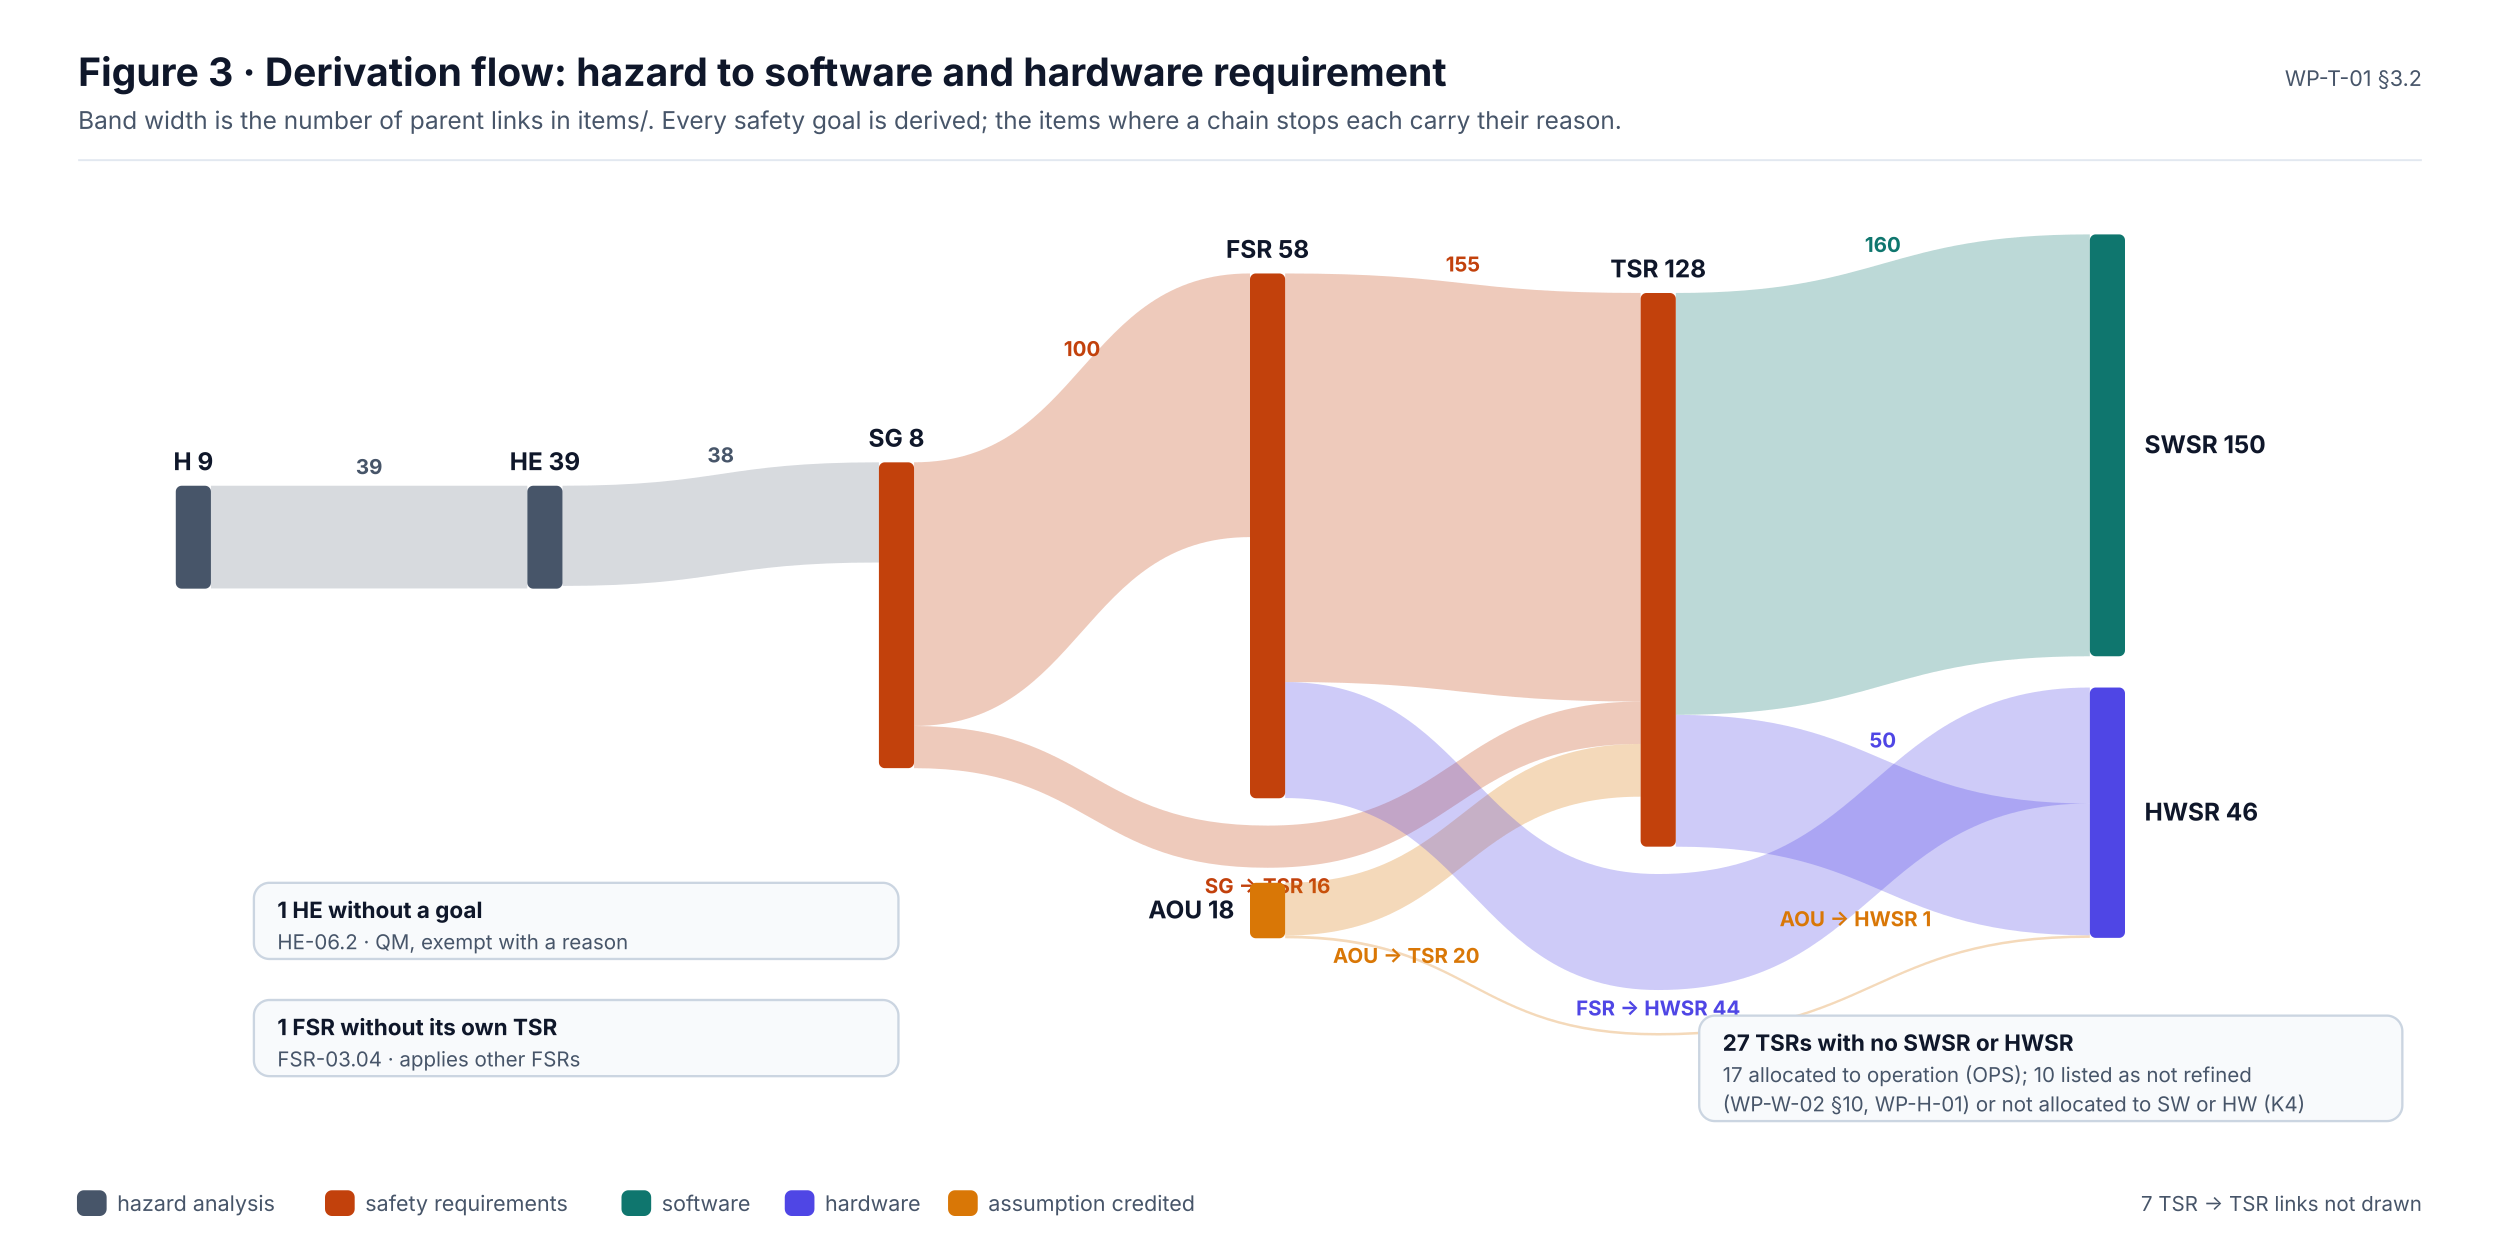
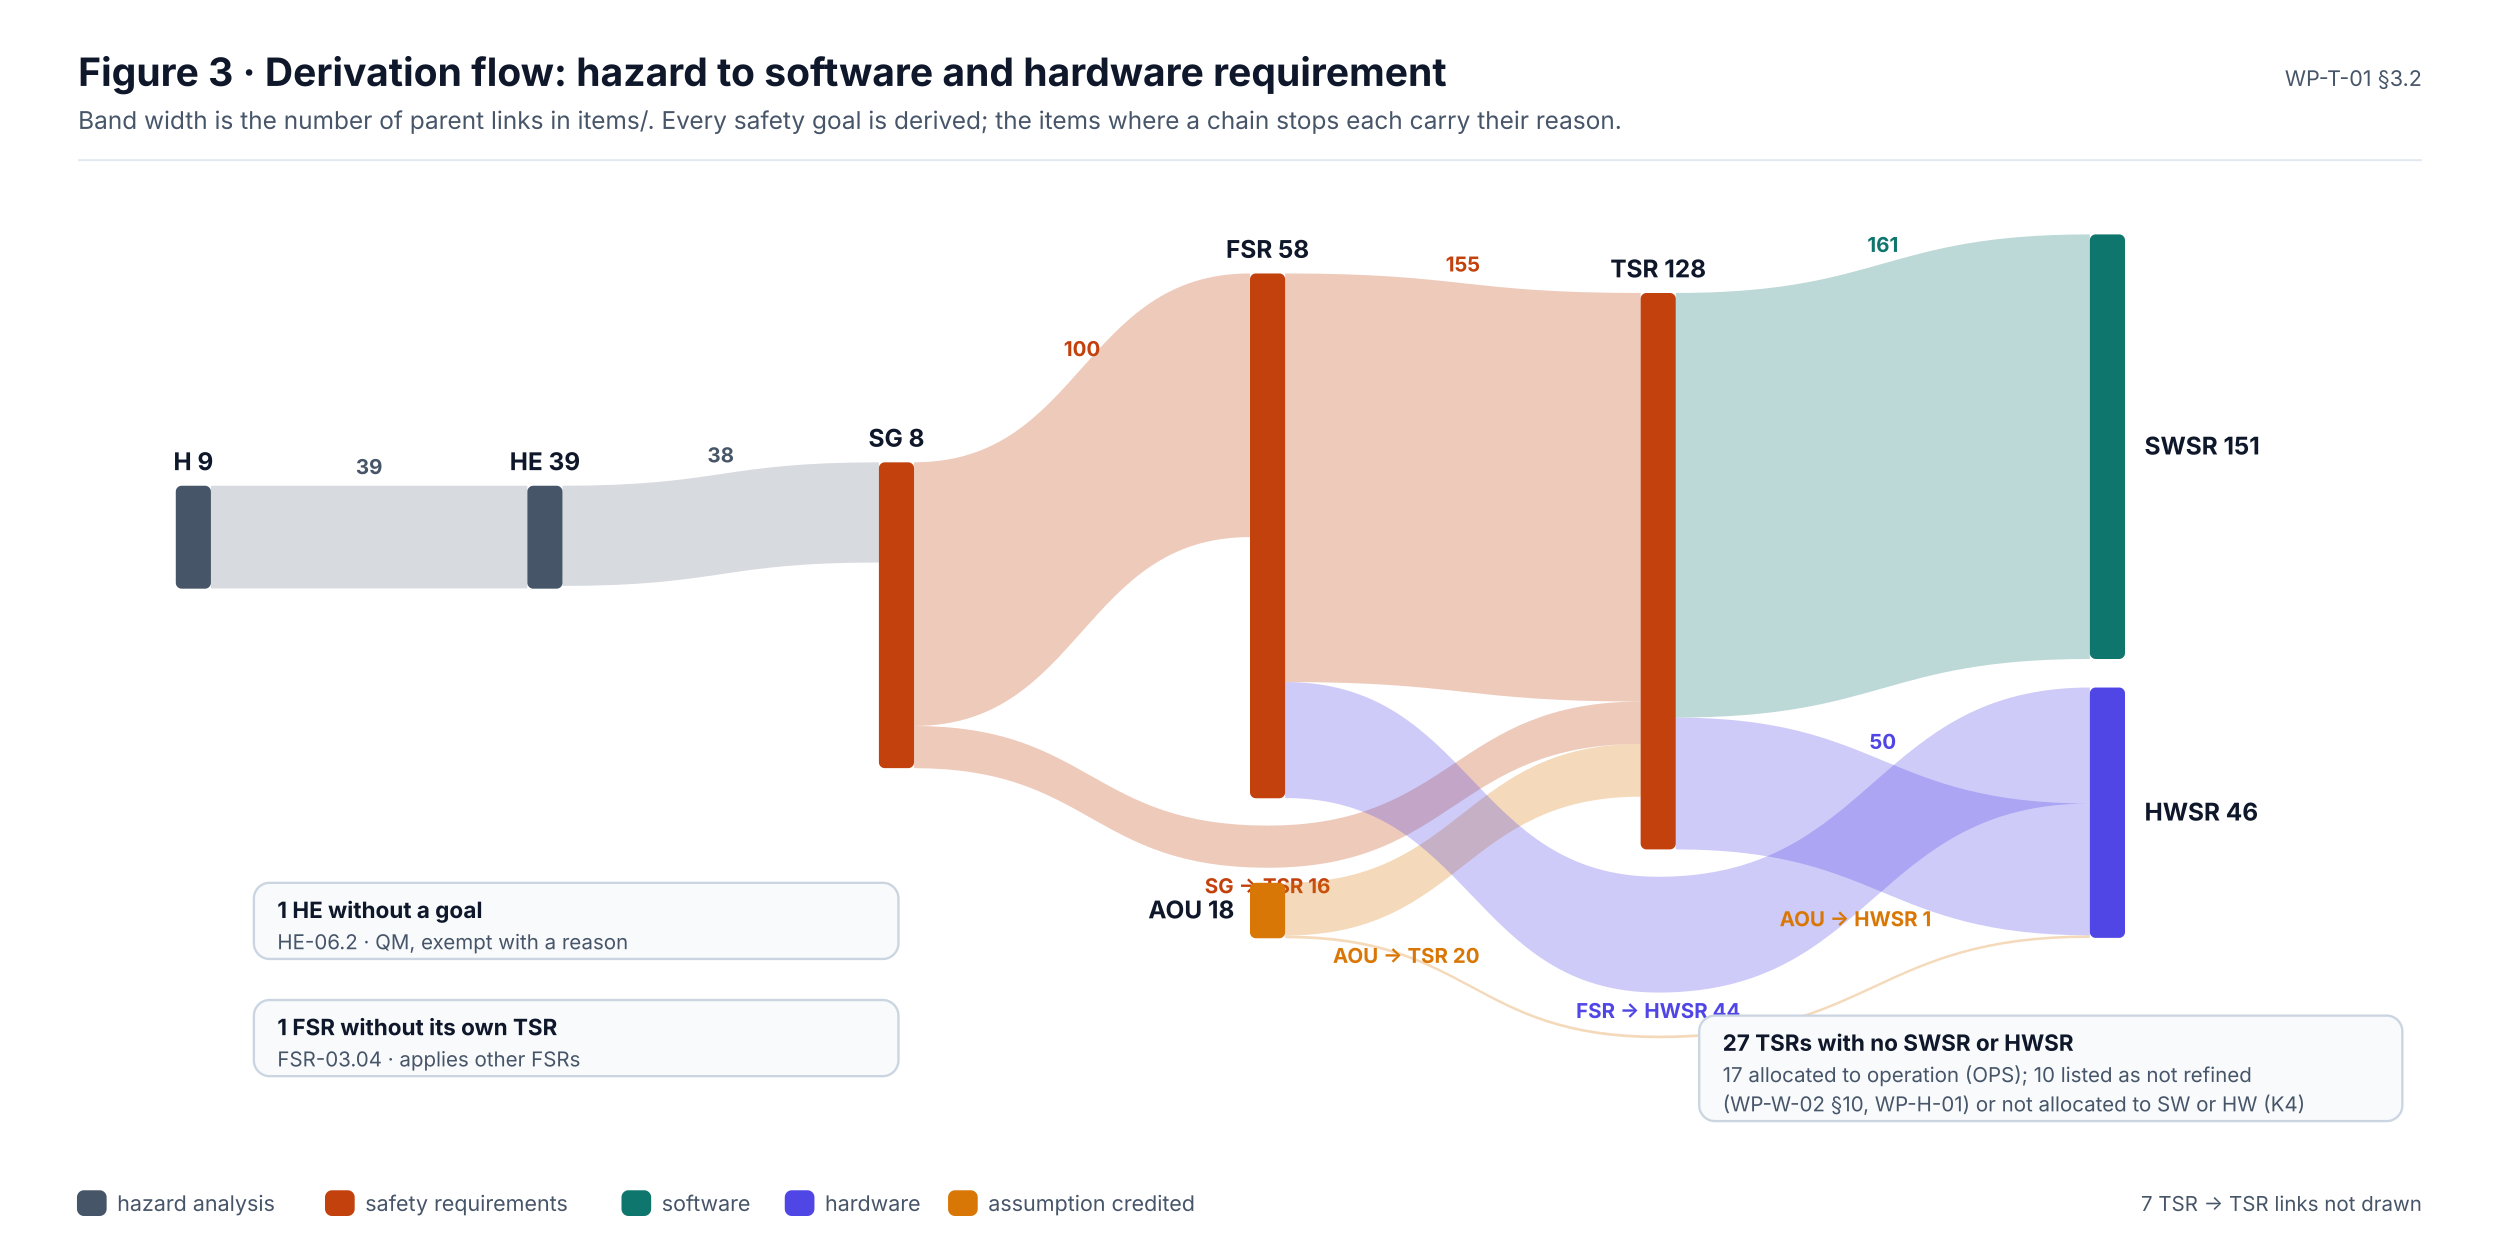
<svg xmlns="http://www.w3.org/2000/svg" width="1280" height="640" viewBox="0 0 1280 640" font-family="Inter, 'Segoe UI', Helvetica, Arial, sans-serif" role="img">
  <defs>
    <marker id="ink" viewBox="0 0 10 10" refX="9" refY="5" markerWidth="7" markerHeight="7" orient="auto-start-reverse">
      <path d="M0,0 L10,5 L0,10 z" fill="#0F172A" />
    </marker>
    <marker id="muted" viewBox="0 0 10 10" refX="9" refY="5" markerWidth="7" markerHeight="7" orient="auto-start-reverse">
      <path d="M0,0 L10,5 L0,10 z" fill="#475569" />
    </marker>
    <marker id="faint" viewBox="0 0 10 10" refX="9" refY="5" markerWidth="7" markerHeight="7" orient="auto-start-reverse">
      <path d="M0,0 L10,5 L0,10 z" fill="#94A3B8" />
    </marker>
    <marker id="safety" viewBox="0 0 10 10" refX="9" refY="5" markerWidth="7" markerHeight="7" orient="auto-start-reverse">
      <path d="M0,0 L10,5 L0,10 z" fill="#C2410C" />
    </marker>
    <marker id="sw" viewBox="0 0 10 10" refX="9" refY="5" markerWidth="7" markerHeight="7" orient="auto-start-reverse">
      <path d="M0,0 L10,5 L0,10 z" fill="#0F766E" />
    </marker>
    <marker id="hw" viewBox="0 0 10 10" refX="9" refY="5" markerWidth="7" markerHeight="7" orient="auto-start-reverse">
      <path d="M0,0 L10,5 L0,10 z" fill="#4F46E5" />
    </marker>
    <marker id="aou" viewBox="0 0 10 10" refX="9" refY="5" markerWidth="7" markerHeight="7" orient="auto-start-reverse">
      <path d="M0,0 L10,5 L0,10 z" fill="#D97706" />
    </marker>
    <marker id="red" viewBox="0 0 10 10" refX="9" refY="5" markerWidth="7" markerHeight="7" orient="auto-start-reverse">
      <path d="M0,0 L10,5 L0,10 z" fill="#D2553F" />
    </marker>
  </defs>
  <rect x="0" y="0" width="1280" height="640" rx="0" fill="#FFFFFF" stroke="none" stroke-width="0" />
  <text x="40" y="44" font-size="20" fill="#0F172A" font-weight="700">Figure 3 · Derivation flow: hazard to software and hardware requirement</text>
  <text x="40" y="66" font-size="12.5" fill="#475569">Band width is the number of parent links in items/. Every safety goal is derived; the items where a chain stops each carry their reason.</text>
  <text x="1240" y="44" font-size="11" fill="#475569" text-anchor="end">WP-T-01 §3.2</text>
  <line x1="40" y1="82" x2="1240" y2="82" stroke="#E2E8F0" stroke-width="1" />
  <path d="M108,248.7 C189,248.7 189,248.7 270,248.7 L270,301.3 C189,301.3 189,301.3 108,301.3 Z" fill="#475569" opacity="0.22" />
  <text x="189" y="242.7" font-size="10.5" fill="#475569" font-weight="700" text-anchor="middle">39</text>
  <path d="M288,248.7 C369,248.7 369,236.7 450,236.7 L450,288 C369,288 369,300 288,300 Z" fill="#475569" opacity="0.22" />
  <text x="369" y="236.7" font-size="10.5" fill="#475569" font-weight="700" text-anchor="middle">38</text>
  <path d="M468,236.7 C554,236.7 554,140 640,140 L640,275 C554,275 554,371.7 468,371.7 Z" fill="#C2410C" opacity="0.28" />
  <text x="554" y="182.3" font-size="10.5" fill="#C2410C" font-weight="700" text-anchor="middle">100</text>
  <path d="M468,371.7 C558.5,371.7 558.5,422.7 649,422.7 C744.5,422.7 744.5,359.2 840,359.2 L840,380.9 C744.5,380.9 744.5,444.3 649,444.3 C558.5,444.3 558.5,393.3 468,393.3 Z" fill="#C2410C" opacity="0.28" />
  <text x="649" y="457.3" font-size="10.5" fill="#C2410C" font-weight="700" text-anchor="middle">SG → TSR  16</text>
  <path d="M658,140 C749,140 749,150 840,150 L840,359.2 C749,359.2 749,349.2 658,349.2 Z" fill="#C2410C" opacity="0.28" />
  <text x="749" y="139" font-size="10.5" fill="#C2410C" font-weight="700" text-anchor="middle">155</text>
  <path d="M658,452 C749,452 749,380.9 840,380.9 L840,407.9 C749,407.9 749,479 658,479 Z" fill="#D97706" opacity="0.28" />
  <text x="720" y="493" font-size="10.5" fill="#D97706" font-weight="700" text-anchor="middle">AOU → TSR  20</text>
-   <path d="M858,150 C964,150 964,120 1070,120 L1070,336 C964,336 964,366 858,366 Z" fill="#0F766E" opacity="0.28" />
-   <text x="964" y="129" font-size="10.5" fill="#0F766E" font-weight="700" text-anchor="middle">160</text>
-   <path d="M858,366 C964,366 964,411.4 1070,411.4 L1070,478.9 C964,478.9 964,433.5 858,433.5 Z" fill="#4F46E5" opacity="0.28" />
-   <text x="964" y="382.7" font-size="10.5" fill="#4F46E5" font-weight="700" text-anchor="middle">50</text>
-   <path d="M658,349.2 C753.5,349.2 753.5,447.5 849,447.5 C959.5,447.5 959.5,352 1070,352 L1070,411.4 C959.5,411.4 959.5,506.9 849,506.9 C753.5,506.9 753.5,408.6 658,408.6 Z" fill="#4F46E5" opacity="0.28" />
-   <text x="849" y="519.9" font-size="10.5" fill="#4F46E5" font-weight="700" text-anchor="middle">FSR → HWSR  44</text>
-   <path d="M658,479 C753.5,479 753.5,528.9 849,528.9 C959.5,528.9 959.5,478.9 1070,478.9 L1070,480.2 C959.5,480.2 959.5,530.2 849,530.2 C753.5,530.2 753.5,480.4 658,480.4 Z" fill="#D97706" opacity="0.28" />
+   <path d="M858,150 C964,150 964,120 1070,120 L1070,337.4 C964,337.4 964,367.4 858,367.4 Z" fill="#0F766E" opacity="0.28" />
+   <text x="964" y="129" font-size="10.5" fill="#0F766E" font-weight="700" text-anchor="middle">161</text>
+   <path d="M858,367.4 C964,367.4 964,411.4 1070,411.4 L1070,478.9 C964,478.9 964,434.9 858,434.9 Z" fill="#4F46E5" opacity="0.28" />
+   <text x="964" y="383.4" font-size="10.5" fill="#4F46E5" font-weight="700" text-anchor="middle">50</text>
+   <path d="M658,349.2 C753.5,349.2 753.5,448.9 849,448.9 C959.5,448.9 959.5,352 1070,352 L1070,411.4 C959.5,411.4 959.5,508.2 849,508.2 C753.5,508.2 753.5,408.6 658,408.6 Z" fill="#4F46E5" opacity="0.28" />
+   <text x="849" y="521.2" font-size="10.5" fill="#4F46E5" font-weight="700" text-anchor="middle">FSR → HWSR  44</text>
+   <path d="M658,479 C753.5,479 753.5,530.2 849,530.2 C959.5,530.2 959.5,478.9 1070,478.9 L1070,480.2 C959.5,480.2 959.5,531.6 849,531.6 C753.5,531.6 753.5,480.4 658,480.4 Z" fill="#D97706" opacity="0.28" />
  <text x="950" y="474.2" font-size="10.5" fill="#D97706" font-weight="700" text-anchor="middle">AOU → HWSR  1</text>
  <rect x="90" y="248.7" width="18" height="52.7" rx="3" fill="#475569" stroke="none" stroke-width="0" />
  <text x="99" y="240.7" font-size="12.5" fill="#0F172A" font-weight="700" text-anchor="middle">H 9</text>
  <rect x="270" y="248.7" width="18" height="52.7" rx="3" fill="#475569" stroke="none" stroke-width="0" />
  <text x="279" y="240.7" font-size="12.5" fill="#0F172A" font-weight="700" text-anchor="middle">HE 39</text>
  <rect x="450" y="236.7" width="18" height="156.6" rx="3" fill="#C2410C" stroke="none" stroke-width="0" />
  <text x="459" y="228.7" font-size="12.5" fill="#0F172A" font-weight="700" text-anchor="middle">SG 8</text>
  <rect x="640" y="140" width="18" height="268.7" rx="3" fill="#C2410C" stroke="none" stroke-width="0" />
  <text x="649" y="132" font-size="12.5" fill="#0F172A" font-weight="700" text-anchor="middle">FSR 58</text>
  <rect x="640" y="452" width="18" height="28.4" rx="3" fill="#D97706" stroke="none" stroke-width="0" />
  <text x="632" y="470.2" font-size="12.5" fill="#0F172A" font-weight="700" text-anchor="end">AOU 18</text>
-   <rect x="840" y="150" width="18" height="283.5" rx="3" fill="#C2410C" stroke="none" stroke-width="0" />
+   <rect x="840" y="150" width="18" height="284.9" rx="3" fill="#C2410C" stroke="none" stroke-width="0" />
  <text x="849" y="142" font-size="12.5" fill="#0F172A" font-weight="700" text-anchor="middle">TSR 128</text>
-   <rect x="1070" y="120" width="18" height="216" rx="3" fill="#0F766E" stroke="none" stroke-width="0" />
-   <text x="1098" y="232" font-size="12.5" fill="#0F172A" font-weight="700">SWSR 150</text>
+   <rect x="1070" y="120" width="18" height="217.4" rx="3" fill="#0F766E" stroke="none" stroke-width="0" />
+   <text x="1098" y="232.7" font-size="12.5" fill="#0F172A" font-weight="700">SWSR 151</text>
  <rect x="1070" y="352" width="18" height="128.2" rx="3" fill="#4F46E5" stroke="none" stroke-width="0" />
  <text x="1098" y="420.1" font-size="12.5" fill="#0F172A" font-weight="700">HWSR 46</text>
  <rect x="130" y="452" width="330" height="39" rx="8" fill="#F8FAFC" stroke="#CBD5E1" stroke-width="1.2" />
  <text x="142" y="470" font-size="11.5" fill="#0F172A" font-weight="700">1 HE without a goal</text>
  <text x="142" y="486" font-size="10.5" fill="#475569">HE-06.2 · QM, exempt with a reason</text>
  <rect x="130" y="512" width="330" height="39" rx="8" fill="#F8FAFC" stroke="#CBD5E1" stroke-width="1.2" />
  <text x="142" y="530" font-size="11.5" fill="#0F172A" font-weight="700">1 FSR without its own TSR</text>
  <text x="142" y="546" font-size="10.5" fill="#475569">FSR-03.04 · applies other FSRs</text>
  <rect x="870" y="520" width="360" height="54" rx="8" fill="#F8FAFC" stroke="#CBD5E1" stroke-width="1.2" />
  <text x="882" y="538" font-size="11.5" fill="#0F172A" font-weight="700">27 TSRs with no SWSR or HWSR</text>
  <text x="882" y="554" font-size="10.5" fill="#475569">17 allocated to operation (OPS); 10 listed as not refined</text>
  <text x="882" y="569" font-size="10.5" fill="#475569">(WP-W-02 §10, WP-H-01) or not allocated to SW or HW (K4)</text>
  <rect x="40" y="610" width="14" height="12" rx="3" fill="#475569" stroke="#475569" stroke-width="1.2" />
  <text x="60" y="620" font-size="11" fill="#475569">hazard analysis</text>
  <rect x="167" y="610" width="14" height="12" rx="3" fill="#C2410C" stroke="#C2410C" stroke-width="1.2" />
  <text x="187" y="620" font-size="11" fill="#475569">safety requirements</text>
  <rect x="318.8" y="610" width="14" height="12" rx="3" fill="#0F766E" stroke="#0F766E" stroke-width="1.2" />
  <text x="338.8" y="620" font-size="11" fill="#475569">software</text>
  <rect x="402.4" y="610" width="14" height="12" rx="3" fill="#4F46E5" stroke="#4F46E5" stroke-width="1.2" />
  <text x="422.4" y="620" font-size="11" fill="#475569">hardware</text>
  <rect x="486" y="610" width="14" height="12" rx="3" fill="#D97706" stroke="#D97706" stroke-width="1.2" />
  <text x="506" y="620" font-size="11" fill="#475569">assumption credited</text>
  <text x="1240" y="620" font-size="10.5" fill="#475569" text-anchor="end">7 TSR → TSR links not drawn</text>
</svg>
